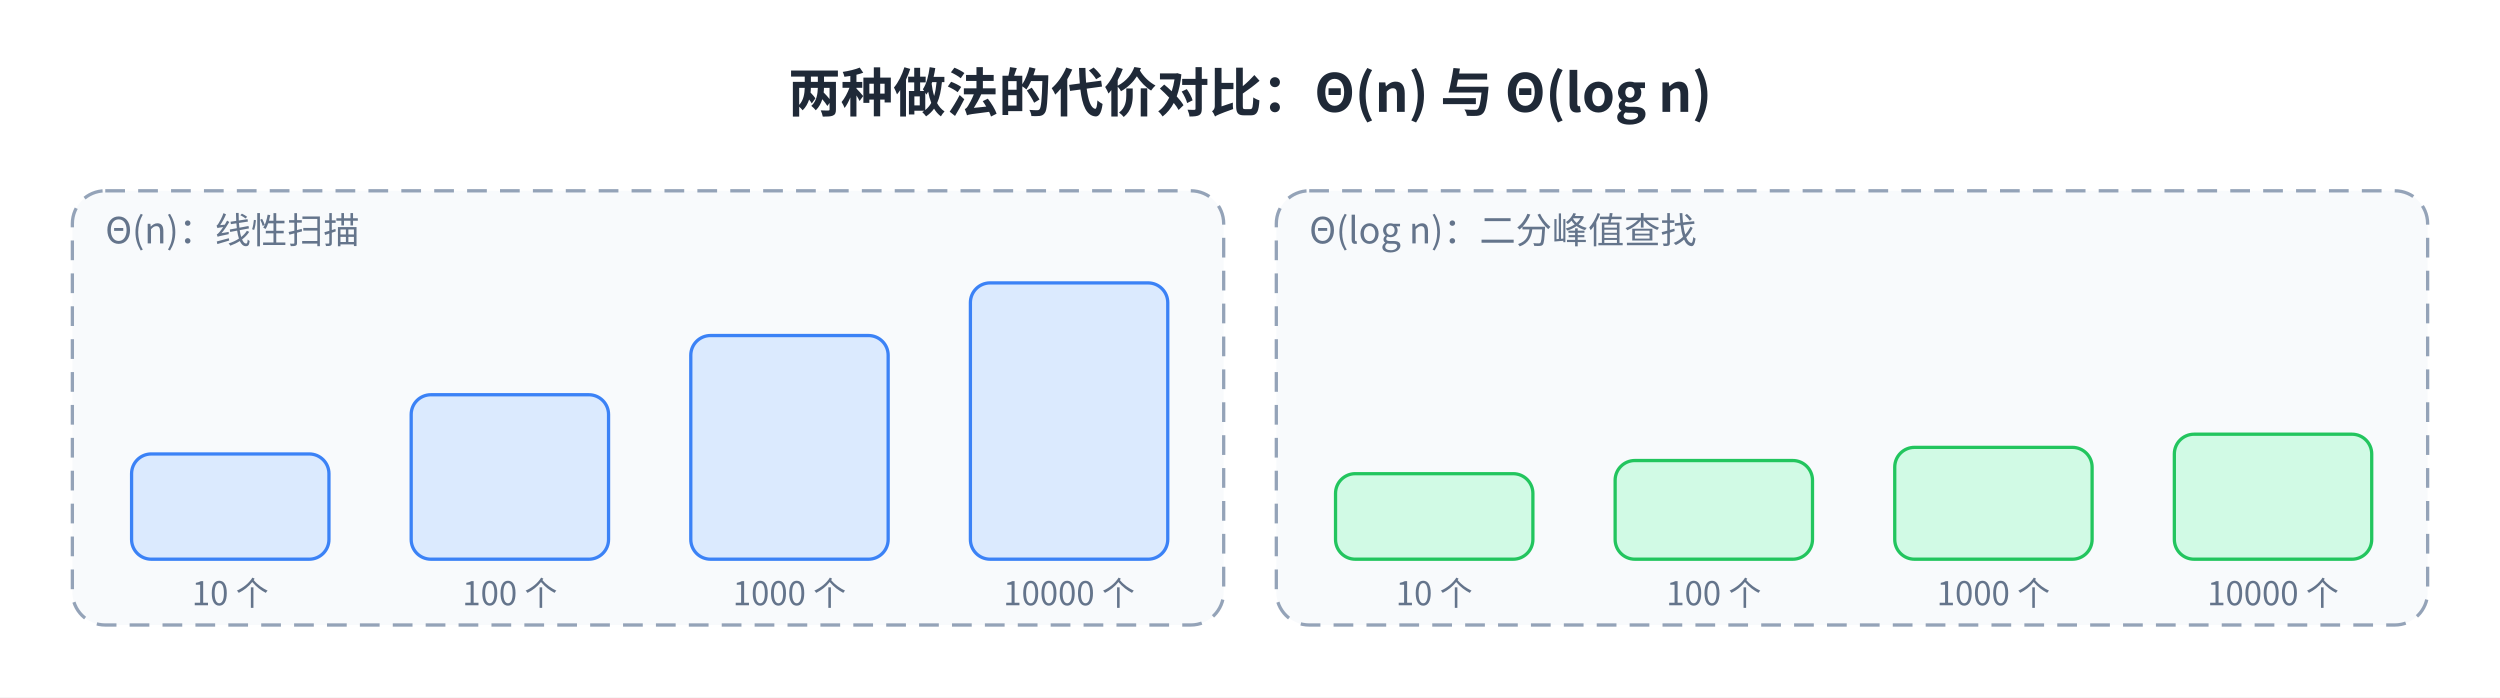
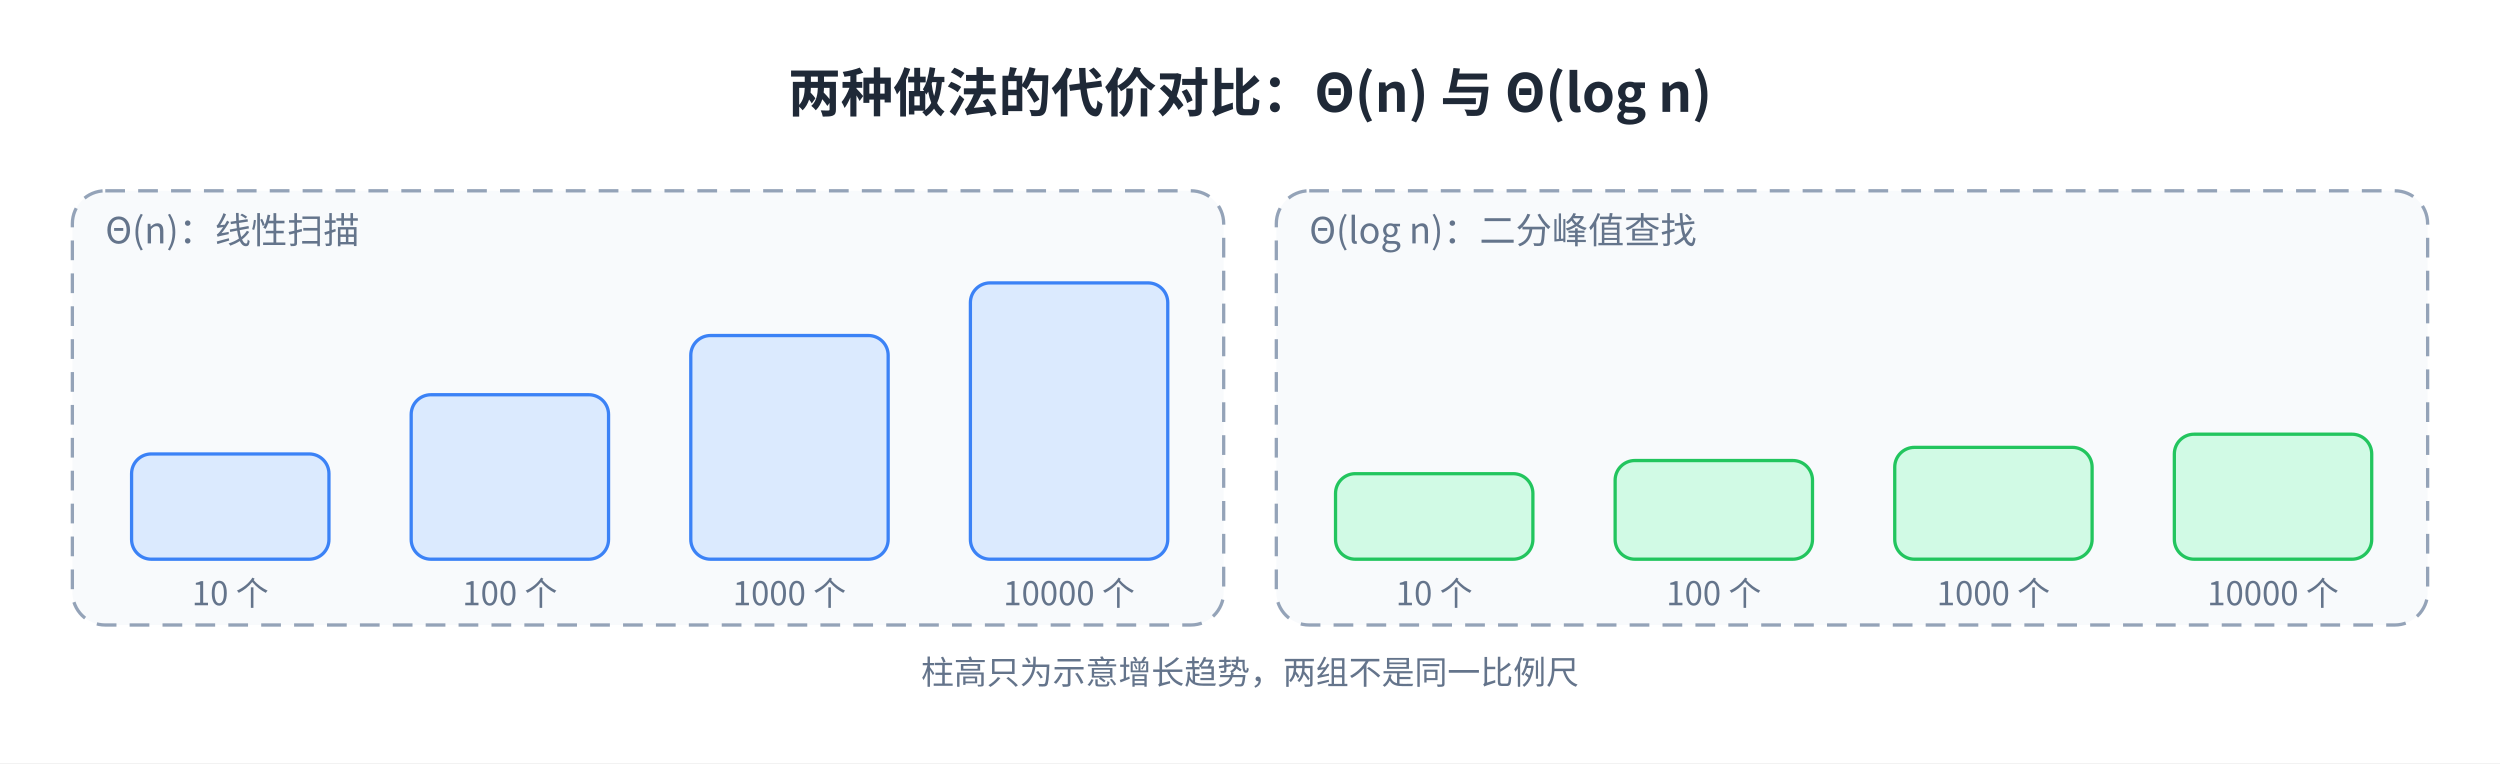
- <svg xmlns="http://www.w3.org/2000/svg" viewBox="0 0 760 212" width="760" height="212" role="img" aria-labelledby="fig-peak-finding-2-title fig-peak-finding-2-desc">
+ <svg xmlns="http://www.w3.org/2000/svg" viewBox="0 0 760 232" width="760" height="232" role="img" aria-labelledby="fig-peak-finding-2-title fig-peak-finding-2-desc">
  <defs>
    <style>
      text { font-family: 'PingFang SC', 'Microsoft YaHei', 'Noto Sans CJK SC', system-ui, sans-serif; }
    </style>
    <marker id="arrow" markerWidth="8" markerHeight="8" refX="2" refY="4" orient="auto" markerUnits="userSpaceOnUse">
      <path d="M0,0 L8,4 L0,8 L2,4 z" fill="#64748b" />
    </marker>
    <marker id="arrow-purple" markerWidth="8" markerHeight="8" refX="2" refY="4" orient="auto" markerUnits="userSpaceOnUse">
      <path d="M0,0 L8,4 L0,8 L2,4 z" fill="#a855f7" />
    </marker>
  </defs>
-   <rect x="0" y="0" width="760" height="212" fill="#ffffff" />
+   <rect x="0" y="0" width="760" height="232" fill="#ffffff" />
  <text x="380" y="34" font-size="16" font-weight="600" fill="#1f2937" text-anchor="middle">两种做法的代价对比：Θ(n) 与 Θ(log n)</text>
  <rect x="22" y="58" width="350" height="132" rx="10" fill="#f8fafc" stroke="#94a3b8" stroke-dasharray="6,4" />
  <text x="32" y="74" font-size="11" fill="#64748b">Θ(n)：线性扫描</text>
  <rect x="388" y="58" width="350" height="132" rx="10" fill="#f8fafc" stroke="#94a3b8" stroke-dasharray="6,4" />
  <text x="398" y="74" font-size="11" fill="#64748b">Θ(log n)：二分峰值查找</text>
  <rect x="40" y="138" width="60" height="32" rx="6" fill="#dbeafe" stroke="#3b82f6" />
  <text x="70" y="184" font-size="10" fill="#64748b" text-anchor="middle">10 个</text>
  <rect x="125" y="120" width="60" height="50" rx="6" fill="#dbeafe" stroke="#3b82f6" />
  <text x="155" y="184" font-size="10" fill="#64748b" text-anchor="middle">100 个</text>
  <rect x="210" y="102" width="60" height="68" rx="6" fill="#dbeafe" stroke="#3b82f6" />
  <text x="240" y="184" font-size="10" fill="#64748b" text-anchor="middle">1000 个</text>
  <rect x="295" y="86" width="60" height="84" rx="6" fill="#dbeafe" stroke="#3b82f6" />
  <text x="325" y="184" font-size="10" fill="#64748b" text-anchor="middle">10000 个</text>
  <rect x="406" y="144" width="60" height="26" rx="6" fill="#d1fae5" stroke="#22c55e" />
  <text x="436" y="184" font-size="10" fill="#64748b" text-anchor="middle">10 个</text>
  <rect x="491" y="140" width="60" height="30" rx="6" fill="#d1fae5" stroke="#22c55e" />
  <text x="521" y="184" font-size="10" fill="#64748b" text-anchor="middle">100 个</text>
  <rect x="576" y="136" width="60" height="34" rx="6" fill="#d1fae5" stroke="#22c55e" />
  <text x="606" y="184" font-size="10" fill="#64748b" text-anchor="middle">1000 个</text>
  <rect x="661" y="132" width="60" height="38" rx="6" fill="#d1fae5" stroke="#22c55e" />
  <text x="691" y="184" font-size="10" fill="#64748b" text-anchor="middle">10000 个</text>
+   <text x="380" y="208" font-size="10" fill="#64748b" text-anchor="middle">柱高只为示意增长趋势，两组不是同一比例尺</text>
</svg>
